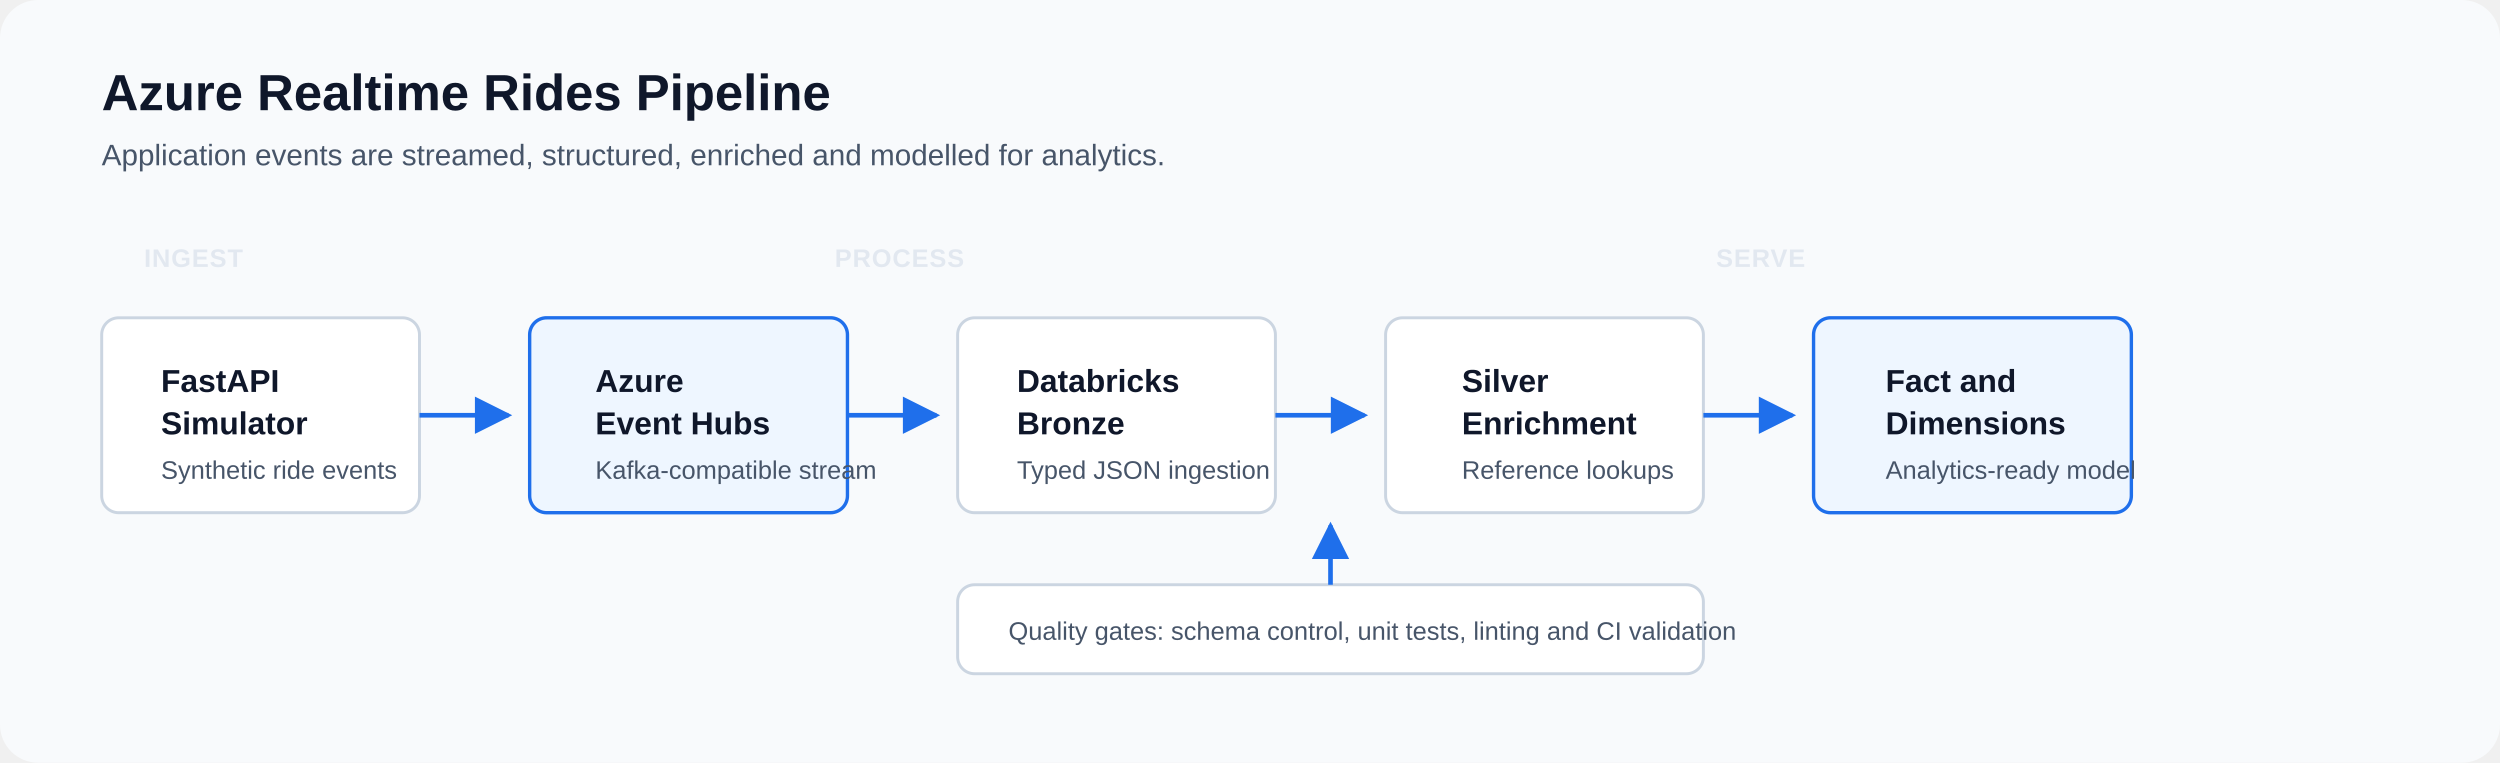
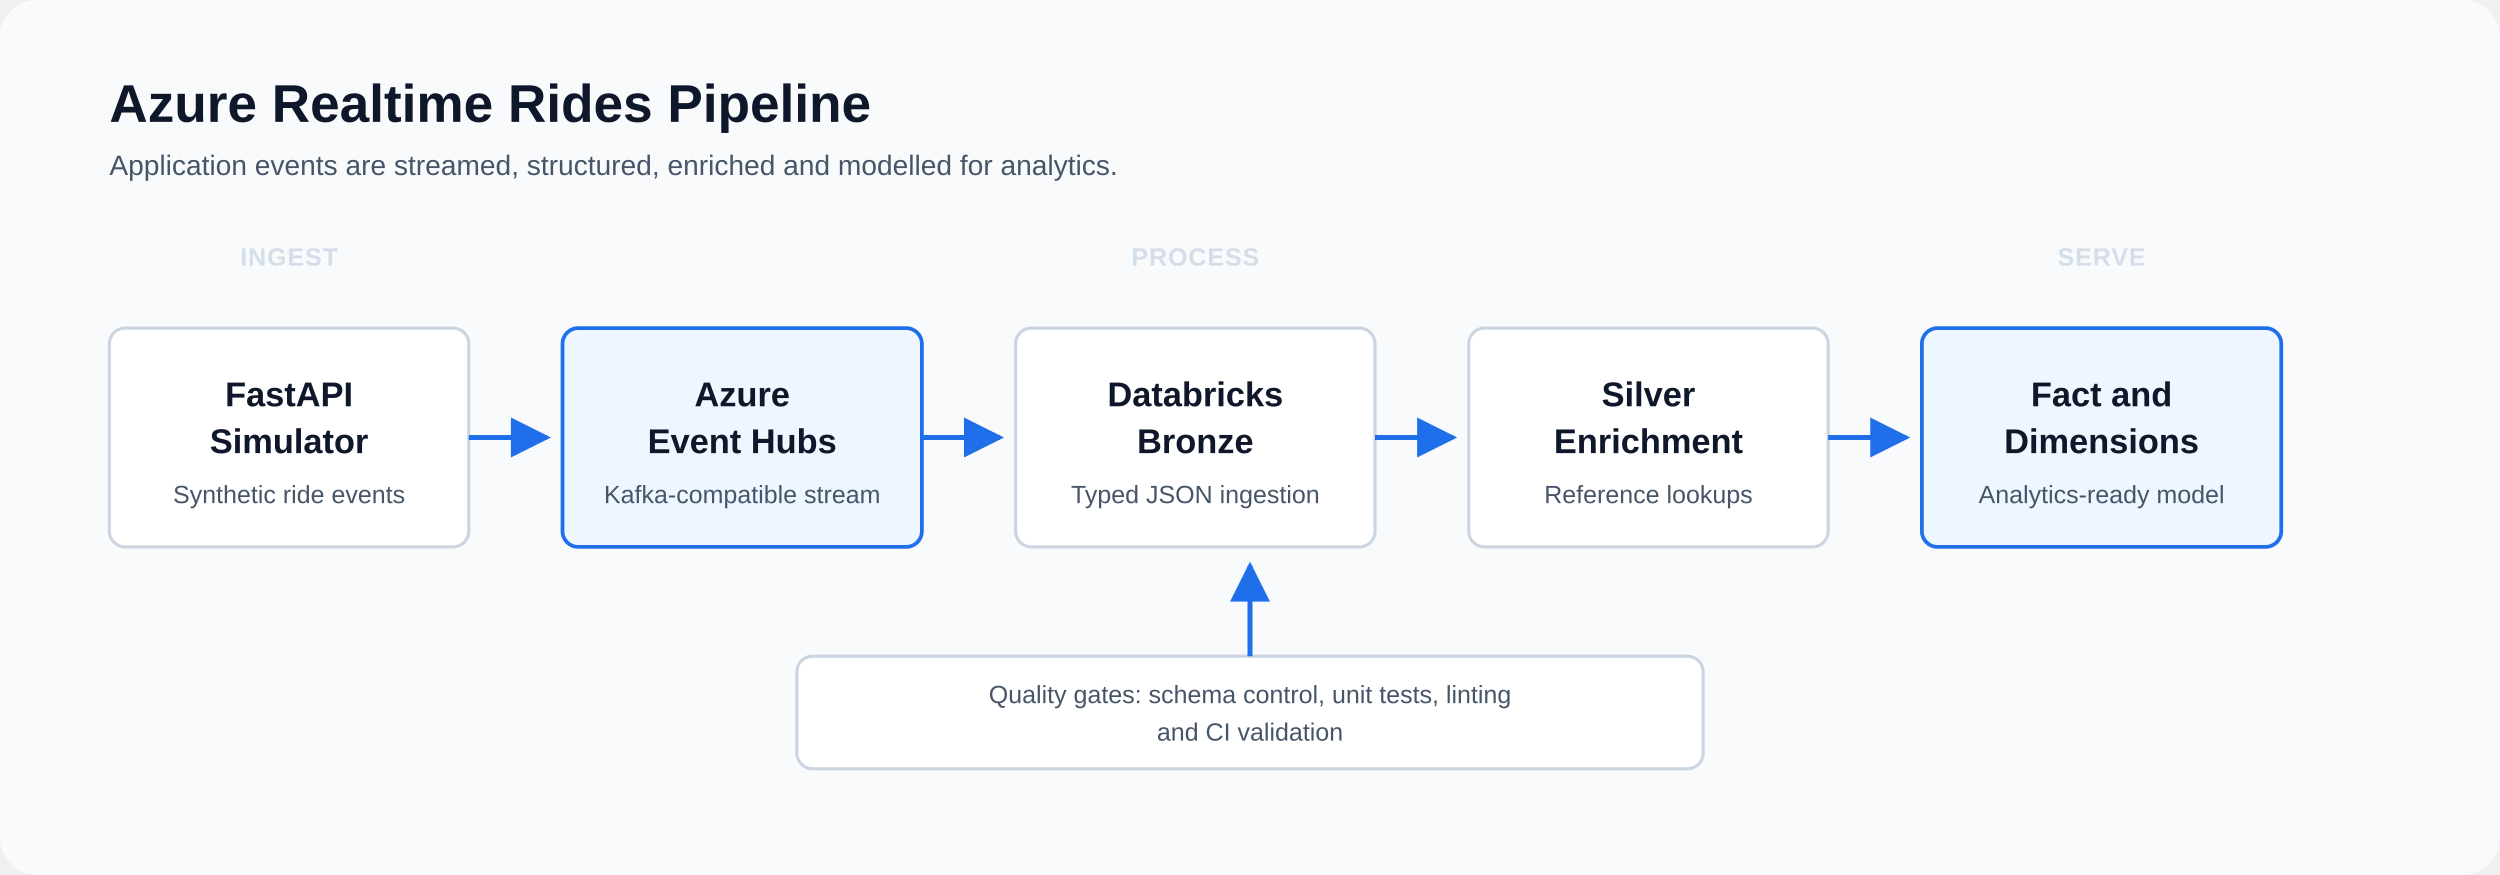
- <svg xmlns="http://www.w3.org/2000/svg" width="1180" height="360" viewBox="0 0 1180 360" role="img" aria-labelledby="title desc">
+ <svg xmlns="http://www.w3.org/2000/svg" width="1600" height="560" viewBox="0 0 1600 560" role="img" aria-labelledby="title desc">
  <defs>
    <marker id="arrow" viewBox="0 0 10 10" refX="9" refY="5" markerWidth="8" markerHeight="8" orient="auto-start-reverse">
      <path d="M 0 0 L 10 5 L 0 10 z" fill="#1f6feb" />
    </marker>
    <style>
      .bg { fill: #f8fafc; }
-       .title { fill: #0f172a; font: 700 24px Arial, sans-serif; }
-       .subtitle { fill: #475569; font: 400 14px Arial, sans-serif; }
-       .box { fill: #ffffff; stroke: #cbd5e1; stroke-width: 1.4; rx: 8; }
-       .box-accent { fill: #eef6ff; stroke: #1f6feb; stroke-width: 1.6; rx: 8; }
-       .label { fill: #0f172a; font: 700 15px Arial, sans-serif; }
-       .detail { fill: #475569; font: 400 12px Arial, sans-serif; }
-       .arrow { stroke: #1f6feb; stroke-width: 2.2; fill: none; marker-end: url(#arrow); }
-       .swimlane { fill: #e2e8f0; font: 700 12px Arial, sans-serif; letter-spacing: .4px; }
+       .title { fill: #0f172a; font: 700 34px Arial, sans-serif; }
+       .subtitle { fill: #475569; font: 400 18px Arial, sans-serif; }
+       .box { fill: #ffffff; stroke: #cbd5e1; stroke-width: 2; rx: 10; }
+       .box-accent { fill: #eef6ff; stroke: #1f6feb; stroke-width: 2.4; rx: 10; }
+       .label { fill: #0f172a; font: 700 22px Arial, sans-serif; text-anchor: middle; }
+       .detail { fill: #475569; font: 400 16px Arial, sans-serif; text-anchor: middle; }
+       .arrow { stroke: #1f6feb; stroke-width: 3.2; fill: none; marker-end: url(#arrow); }
+       .swimlane { fill: #d3dee9; font: 700 16px Arial, sans-serif; letter-spacing: .6px; text-anchor: middle; }
    </style>
  </defs>
-   <rect class="bg" x="0" y="0" width="1180" height="360" rx="18" />
-   <text class="title" x="48" y="52">Azure Realtime Rides Pipeline</text>
-   <text class="subtitle" x="48" y="78">Application events are streamed, structured, enriched and modelled for analytics.</text>
-   <text class="swimlane" x="68" y="126">INGEST</text>
-   <text class="swimlane" x="394" y="126">PROCESS</text>
-   <text class="swimlane" x="810" y="126">SERVE</text>
-   <rect class="box" x="48" y="150" width="150" height="92" />
-   <text class="label" x="76" y="185">FastAPI</text>
-   <text class="label" x="76" y="205">Simulator</text>
-   <text class="detail" x="76" y="226">Synthetic ride events</text>
-   <rect class="box-accent" x="250" y="150" width="150" height="92" />
-   <text class="label" x="281" y="185">Azure</text>
-   <text class="label" x="281" y="205">Event Hubs</text>
-   <text class="detail" x="281" y="226">Kafka-compatible stream</text>
-   <rect class="box" x="452" y="150" width="150" height="92" />
-   <text class="label" x="480" y="185">Databricks</text>
-   <text class="label" x="480" y="205">Bronze</text>
-   <text class="detail" x="480" y="226">Typed JSON ingestion</text>
-   <rect class="box" x="654" y="150" width="150" height="92" />
-   <text class="label" x="690" y="185">Silver</text>
-   <text class="label" x="690" y="205">Enrichment</text>
-   <text class="detail" x="690" y="226">Reference lookups</text>
-   <rect class="box-accent" x="856" y="150" width="150" height="92" />
-   <text class="label" x="890" y="185">Fact and</text>
-   <text class="label" x="890" y="205">Dimensions</text>
-   <text class="detail" x="890" y="226">Analytics-ready model</text>
-   <rect class="box" x="452" y="276" width="352" height="42" />
-   <text class="detail" x="476" y="302">Quality gates: schema control, unit tests, linting and CI validation</text>
-   <path class="arrow" d="M198 196 H240" />
-   <path class="arrow" d="M400 196 H442" />
-   <path class="arrow" d="M602 196 H644" />
-   <path class="arrow" d="M804 196 H846" />
-   <path class="arrow" d="M628 276 V248" />
+   <rect class="bg" x="0" y="0" width="1600" height="560" rx="24" />
+   <text class="title" x="70" y="78">Azure Realtime Rides Pipeline</text>
+   <text class="subtitle" x="70" y="112">Application events are streamed, structured, enriched and modelled for analytics.</text>
+   <text class="swimlane" x="185" y="170">INGEST</text>
+   <text class="swimlane" x="765" y="170">PROCESS</text>
+   <text class="swimlane" x="1345" y="170">SERVE</text>
+   <rect class="box" x="70" y="210" width="230" height="140" />
+   <text class="label" x="185" y="260">FastAPI</text>
+   <text class="label" x="185" y="290">Simulator</text>
+   <text class="detail" x="185" y="322">Synthetic ride events</text>
+   <rect class="box-accent" x="360" y="210" width="230" height="140" />
+   <text class="label" x="475" y="260">Azure</text>
+   <text class="label" x="475" y="290">Event Hubs</text>
+   <text class="detail" x="475" y="322">Kafka-compatible stream</text>
+   <rect class="box" x="650" y="210" width="230" height="140" />
+   <text class="label" x="765" y="260">Databricks</text>
+   <text class="label" x="765" y="290">Bronze</text>
+   <text class="detail" x="765" y="322">Typed JSON ingestion</text>
+   <rect class="box" x="940" y="210" width="230" height="140" />
+   <text class="label" x="1055" y="260">Silver</text>
+   <text class="label" x="1055" y="290">Enrichment</text>
+   <text class="detail" x="1055" y="322">Reference lookups</text>
+   <rect class="box-accent" x="1230" y="210" width="230" height="140" />
+   <text class="label" x="1345" y="260">Fact and</text>
+   <text class="label" x="1345" y="290">Dimensions</text>
+   <text class="detail" x="1345" y="322">Analytics-ready model</text>
+   <rect class="box" x="510" y="420" width="580" height="72" />
+   <text class="detail" x="800" y="450">Quality gates: schema control, unit tests, linting</text>
+   <text class="detail" x="800" y="474">and CI validation</text>
+   <path class="arrow" d="M300 280 H350" />
+   <path class="arrow" d="M590 280 H640" />
+   <path class="arrow" d="M880 280 H930" />
+   <path class="arrow" d="M1170 280 H1220" />
+   <path class="arrow" d="M800 420 V362" />
</svg>
